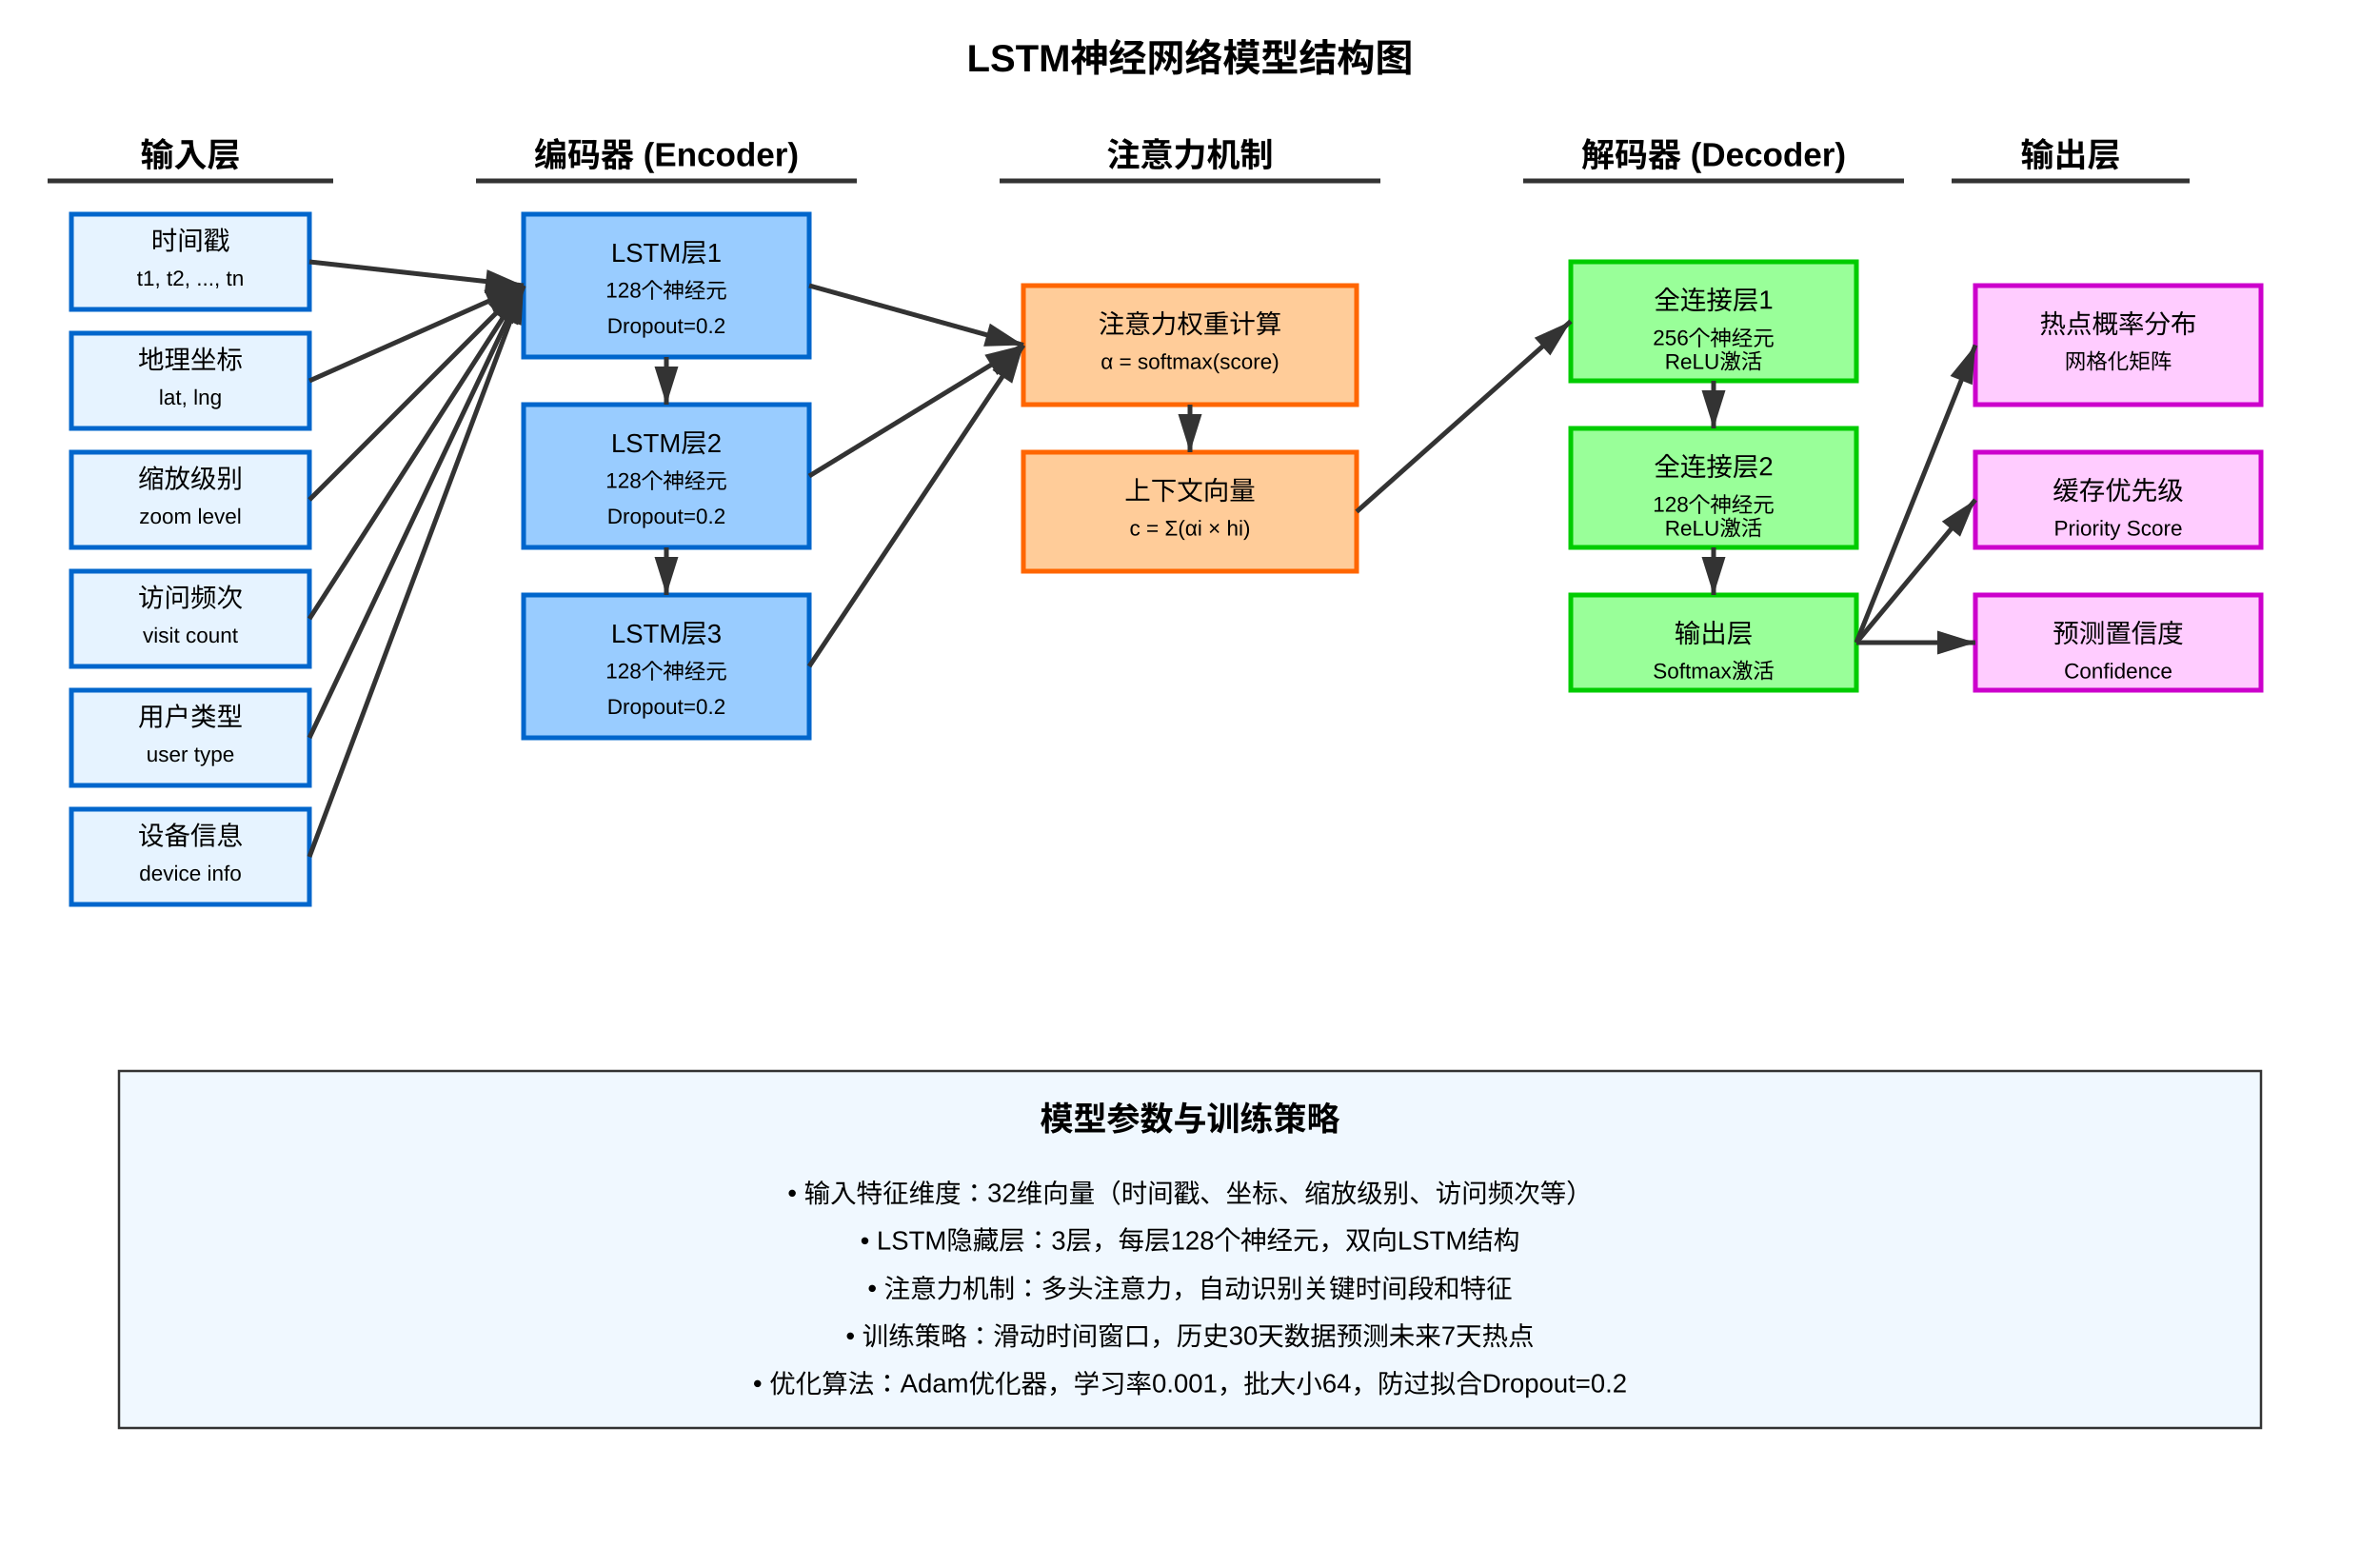
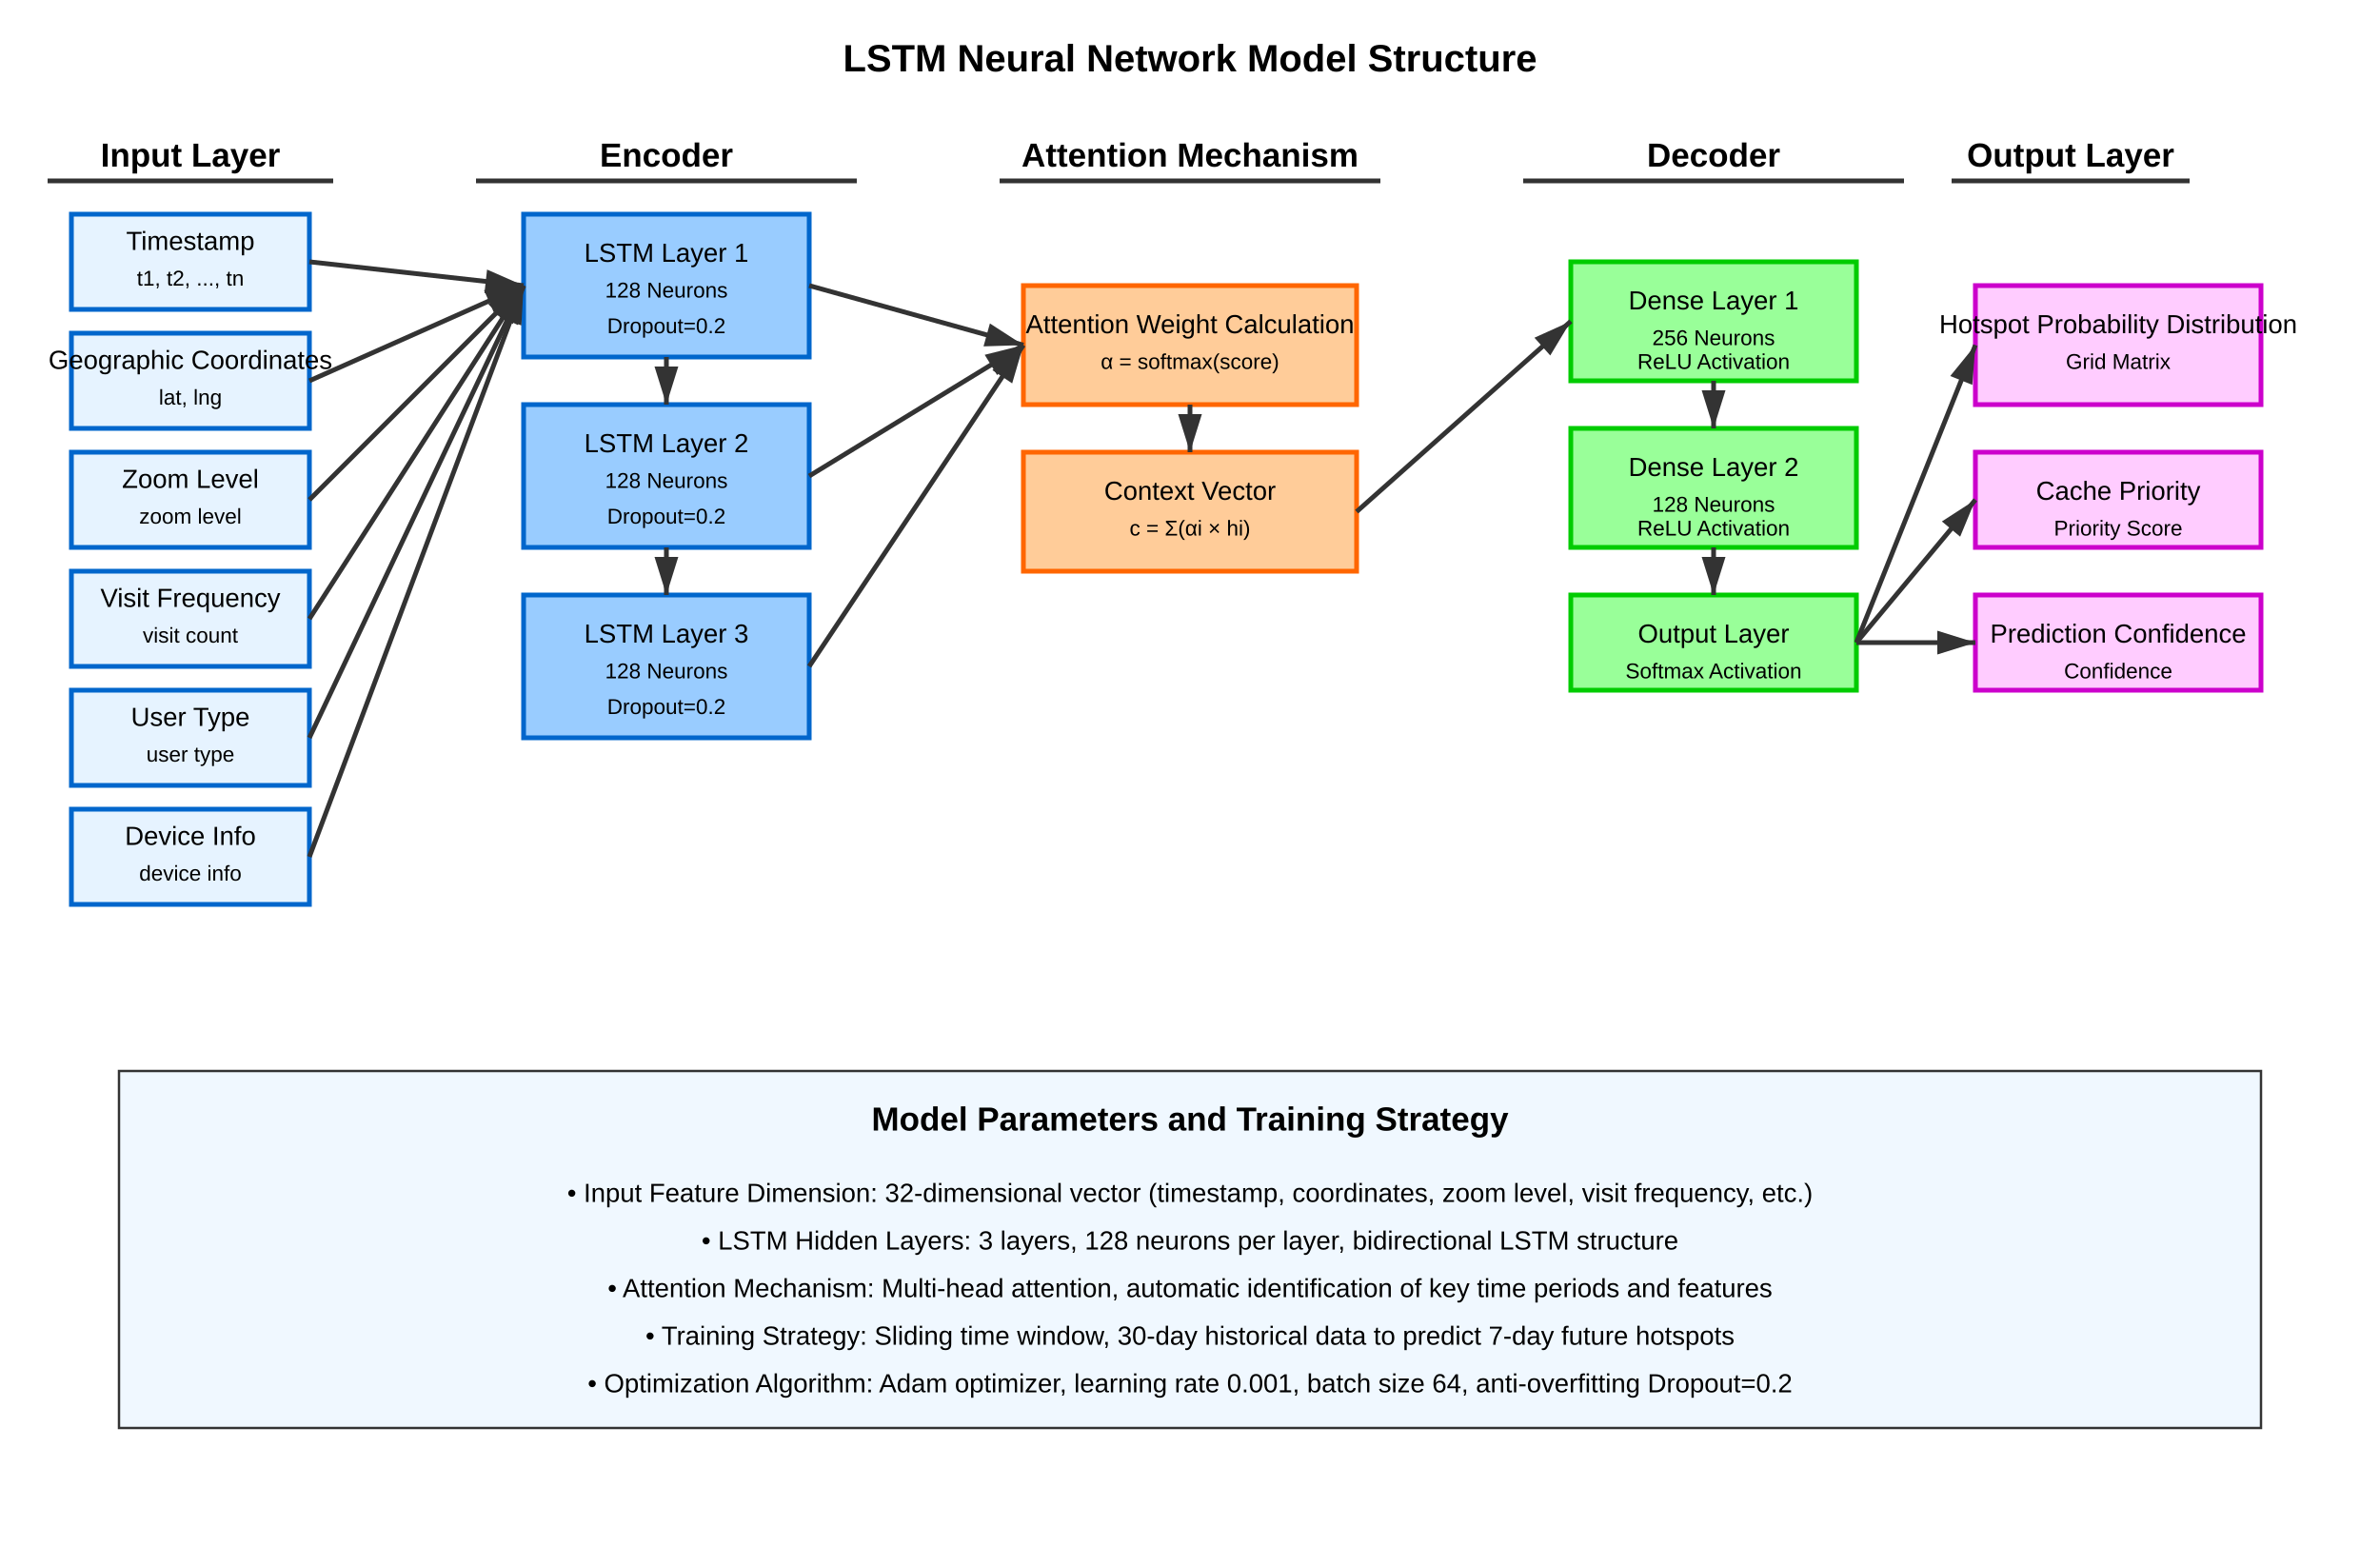
<svg xmlns="http://www.w3.org/2000/svg" width="1000" height="650">
  <defs>
    <style>
      .title { font-family: Arial, sans-serif; font-size: 16px; font-weight: bold; text-anchor: middle; }
      .section-title { font-family: Arial, sans-serif; font-size: 14px; font-weight: bold; text-anchor: middle; }
      .subtitle { font-family: Arial, sans-serif; font-size: 11px; text-anchor: middle; }
      .small-text { font-family: Arial, sans-serif; font-size: 9px; text-anchor: middle; }
      .input { fill: #e6f3ff; stroke: #0066cc; stroke-width: 2; }
      .lstm { fill: #99ccff; stroke: #0066cc; stroke-width: 2; }
      .attention { fill: #ffcc99; stroke: #ff6600; stroke-width: 2; }
      .dense { fill: #99ff99; stroke: #00cc00; stroke-width: 2; }
      .output { fill: #ffccff; stroke: #cc00cc; stroke-width: 2; }
      .arrow { stroke: #333; stroke-width: 2; fill: none; marker-end: url(#arrowhead); }
    </style>
    <marker id="arrowhead" markerWidth="8" markerHeight="5" refX="8" refY="2.5" orient="auto">
      <polygon points="0 0, 8 2.5, 0 5" fill="#333" />
    </marker>
  </defs>
-   <text x="500" y="30" class="title">LSTM神经网络模型结构图</text>
-   <text x="80" y="70" class="section-title">输入层</text>
+   <text x="500" y="30" class="title">LSTM Neural Network Model Structure</text>
+   <text x="80" y="70" class="section-title">Input Layer</text>
  <rect x="20" y="75" width="120" height="2" fill="#333" />
  <rect x="30" y="90" width="100" height="40" class="input" />
-   <text x="80" y="105" class="subtitle">时间戳</text>
+   <text x="80" y="105" class="subtitle">Timestamp</text>
  <text x="80" y="120" class="small-text">t1, t2, ..., tn</text>
  <rect x="30" y="140" width="100" height="40" class="input" />
-   <text x="80" y="155" class="subtitle">地理坐标</text>
+   <text x="80" y="155" class="subtitle">Geographic Coordinates</text>
  <text x="80" y="170" class="small-text">lat, lng</text>
  <rect x="30" y="190" width="100" height="40" class="input" />
-   <text x="80" y="205" class="subtitle">缩放级别</text>
+   <text x="80" y="205" class="subtitle">Zoom Level</text>
  <text x="80" y="220" class="small-text">zoom level</text>
  <rect x="30" y="240" width="100" height="40" class="input" />
-   <text x="80" y="255" class="subtitle">访问频次</text>
+   <text x="80" y="255" class="subtitle">Visit Frequency</text>
  <text x="80" y="270" class="small-text">visit count</text>
  <rect x="30" y="290" width="100" height="40" class="input" />
-   <text x="80" y="305" class="subtitle">用户类型</text>
+   <text x="80" y="305" class="subtitle">User Type</text>
  <text x="80" y="320" class="small-text">user type</text>
  <rect x="30" y="340" width="100" height="40" class="input" />
-   <text x="80" y="355" class="subtitle">设备信息</text>
+   <text x="80" y="355" class="subtitle">Device Info</text>
  <text x="80" y="370" class="small-text">device info</text>
-   <text x="280" y="70" class="section-title">编码器 (Encoder)</text>
+   <text x="280" y="70" class="section-title">Encoder</text>
  <rect x="200" y="75" width="160" height="2" fill="#333" />
  <rect x="220" y="90" width="120" height="60" class="lstm" />
-   <text x="280" y="110" class="subtitle">LSTM层1</text>
-   <text x="280" y="125" class="small-text">128个神经元</text>
+   <text x="280" y="110" class="subtitle">LSTM Layer 1</text>
+   <text x="280" y="125" class="small-text">128 Neurons</text>
  <text x="280" y="140" class="small-text">Dropout=0.2</text>
  <rect x="220" y="170" width="120" height="60" class="lstm" />
-   <text x="280" y="190" class="subtitle">LSTM层2</text>
-   <text x="280" y="205" class="small-text">128个神经元</text>
+   <text x="280" y="190" class="subtitle">LSTM Layer 2</text>
+   <text x="280" y="205" class="small-text">128 Neurons</text>
  <text x="280" y="220" class="small-text">Dropout=0.2</text>
  <rect x="220" y="250" width="120" height="60" class="lstm" />
-   <text x="280" y="270" class="subtitle">LSTM层3</text>
-   <text x="280" y="285" class="small-text">128个神经元</text>
+   <text x="280" y="270" class="subtitle">LSTM Layer 3</text>
+   <text x="280" y="285" class="small-text">128 Neurons</text>
  <text x="280" y="300" class="small-text">Dropout=0.2</text>
-   <text x="500" y="70" class="section-title">注意力机制</text>
+   <text x="500" y="70" class="section-title">Attention Mechanism</text>
  <rect x="420" y="75" width="160" height="2" fill="#333" />
  <rect x="430" y="120" width="140" height="50" class="attention" />
-   <text x="500" y="140" class="subtitle">注意力权重计算</text>
+   <text x="500" y="140" class="subtitle">Attention Weight Calculation</text>
  <text x="500" y="155" class="small-text">α = softmax(score)</text>
  <rect x="430" y="190" width="140" height="50" class="attention" />
-   <text x="500" y="210" class="subtitle">上下文向量</text>
+   <text x="500" y="210" class="subtitle">Context Vector</text>
  <text x="500" y="225" class="small-text">c = Σ(αi × hi)</text>
-   <text x="720" y="70" class="section-title">解码器 (Decoder)</text>
+   <text x="720" y="70" class="section-title">Decoder</text>
  <rect x="640" y="75" width="160" height="2" fill="#333" />
  <rect x="660" y="110" width="120" height="50" class="dense" />
-   <text x="720" y="130" class="subtitle">全连接层1</text>
-   <text x="720" y="145" class="small-text">256个神经元</text>
-   <text x="720" y="155" class="small-text">ReLU激活</text>
+   <text x="720" y="130" class="subtitle">Dense Layer 1</text>
+   <text x="720" y="145" class="small-text">256 Neurons</text>
+   <text x="720" y="155" class="small-text">ReLU Activation</text>
  <rect x="660" y="180" width="120" height="50" class="dense" />
-   <text x="720" y="200" class="subtitle">全连接层2</text>
-   <text x="720" y="215" class="small-text">128个神经元</text>
-   <text x="720" y="225" class="small-text">ReLU激活</text>
+   <text x="720" y="200" class="subtitle">Dense Layer 2</text>
+   <text x="720" y="215" class="small-text">128 Neurons</text>
+   <text x="720" y="225" class="small-text">ReLU Activation</text>
  <rect x="660" y="250" width="120" height="40" class="dense" />
-   <text x="720" y="270" class="subtitle">输出层</text>
-   <text x="720" y="285" class="small-text">Softmax激活</text>
-   <text x="870" y="70" class="section-title">输出层</text>
+   <text x="720" y="270" class="subtitle">Output Layer</text>
+   <text x="720" y="285" class="small-text">Softmax Activation</text>
+   <text x="870" y="70" class="section-title">Output Layer</text>
  <rect x="820" y="75" width="100" height="2" fill="#333" />
  <rect x="830" y="120" width="120" height="50" class="output" />
-   <text x="890" y="140" class="subtitle">热点概率分布</text>
-   <text x="890" y="155" class="small-text">网格化矩阵</text>
+   <text x="890" y="140" class="subtitle">Hotspot Probability Distribution</text>
+   <text x="890" y="155" class="small-text">Grid Matrix</text>
  <rect x="830" y="190" width="120" height="40" class="output" />
-   <text x="890" y="210" class="subtitle">缓存优先级</text>
+   <text x="890" y="210" class="subtitle">Cache Priority</text>
  <text x="890" y="225" class="small-text">Priority Score</text>
  <rect x="830" y="250" width="120" height="40" class="output" />
-   <text x="890" y="270" class="subtitle">预测置信度</text>
+   <text x="890" y="270" class="subtitle">Prediction Confidence</text>
  <text x="890" y="285" class="small-text">Confidence</text>
  <line x1="130" y1="110" x2="220" y2="120" class="arrow" />
  <line x1="130" y1="160" x2="220" y2="120" class="arrow" />
  <line x1="130" y1="210" x2="220" y2="120" class="arrow" />
  <line x1="130" y1="260" x2="220" y2="120" class="arrow" />
  <line x1="130" y1="310" x2="220" y2="120" class="arrow" />
  <line x1="130" y1="360" x2="220" y2="120" class="arrow" />
  <line x1="280" y1="150" x2="280" y2="170" class="arrow" />
  <line x1="280" y1="230" x2="280" y2="250" class="arrow" />
  <line x1="340" y1="120" x2="430" y2="145" class="arrow" />
  <line x1="340" y1="200" x2="430" y2="145" class="arrow" />
  <line x1="340" y1="280" x2="430" y2="145" class="arrow" />
  <line x1="500" y1="170" x2="500" y2="190" class="arrow" />
  <line x1="570" y1="215" x2="660" y2="135" class="arrow" />
  <line x1="720" y1="160" x2="720" y2="180" class="arrow" />
  <line x1="720" y1="230" x2="720" y2="250" class="arrow" />
  <line x1="780" y1="270" x2="830" y2="145" class="arrow" />
  <line x1="780" y1="270" x2="830" y2="210" class="arrow" />
  <line x1="780" y1="270" x2="830" y2="270" class="arrow" />
  <rect x="50" y="450" width="900" height="150" fill="#f0f8ff" stroke="#333" stroke-width="1" />
-   <text x="500" y="475" class="section-title">模型参数与训练策略</text>
-   <text x="500" y="505" class="subtitle">• 输入特征维度：32维向量（时间戳、坐标、缩放级别、访问频次等）</text>
-   <text x="500" y="525" class="subtitle">• LSTM隐藏层：3层，每层128个神经元，双向LSTM结构</text>
-   <text x="500" y="545" class="subtitle">• 注意力机制：多头注意力，自动识别关键时间段和特征</text>
-   <text x="500" y="565" class="subtitle">• 训练策略：滑动时间窗口，历史30天数据预测未来7天热点</text>
-   <text x="500" y="585" class="subtitle">• 优化算法：Adam优化器，学习率0.001，批大小64，防过拟合Dropout=0.2</text>
+   <text x="500" y="475" class="section-title">Model Parameters and Training Strategy</text>
+   <text x="500" y="505" class="subtitle">• Input Feature Dimension: 32-dimensional vector (timestamp, coordinates, zoom level, visit frequency, etc.)</text>
+   <text x="500" y="525" class="subtitle">• LSTM Hidden Layers: 3 layers, 128 neurons per layer, bidirectional LSTM structure</text>
+   <text x="500" y="545" class="subtitle">• Attention Mechanism: Multi-head attention, automatic identification of key time periods and features</text>
+   <text x="500" y="565" class="subtitle">• Training Strategy: Sliding time window, 30-day historical data to predict 7-day future hotspots</text>
+   <text x="500" y="585" class="subtitle">• Optimization Algorithm: Adam optimizer, learning rate 0.001, batch size 64, anti-overfitting Dropout=0.2</text>
</svg>
